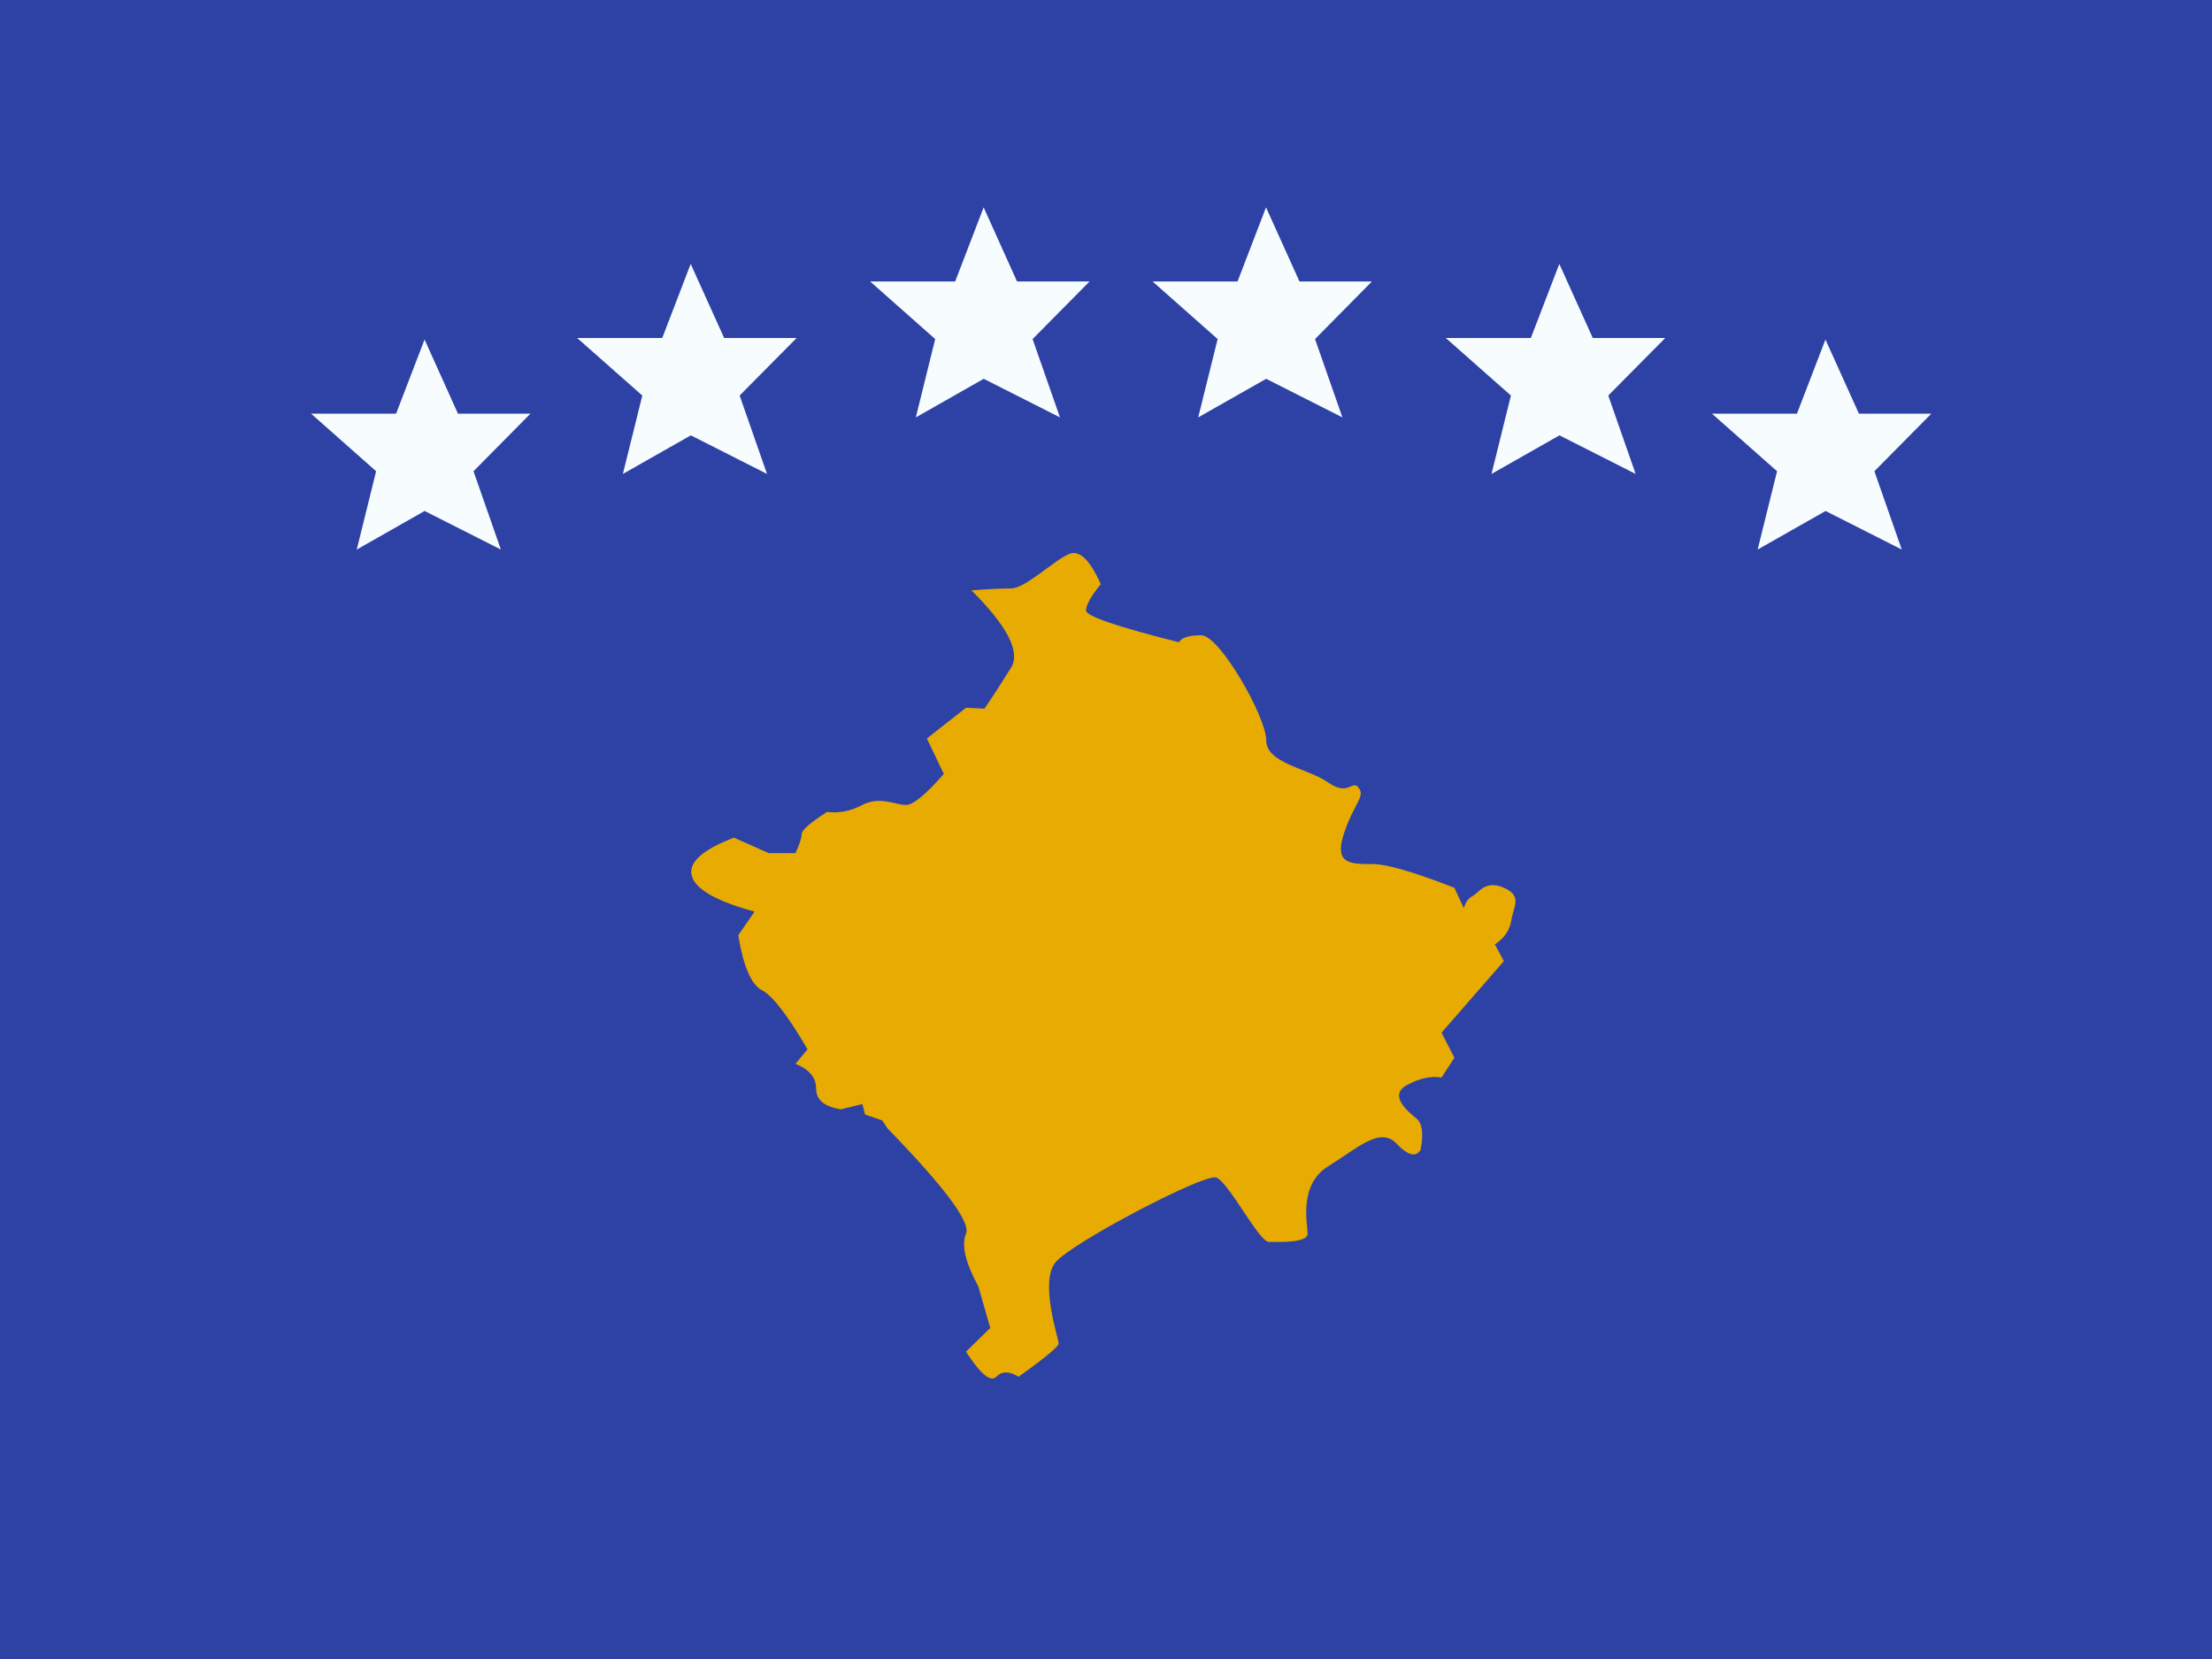
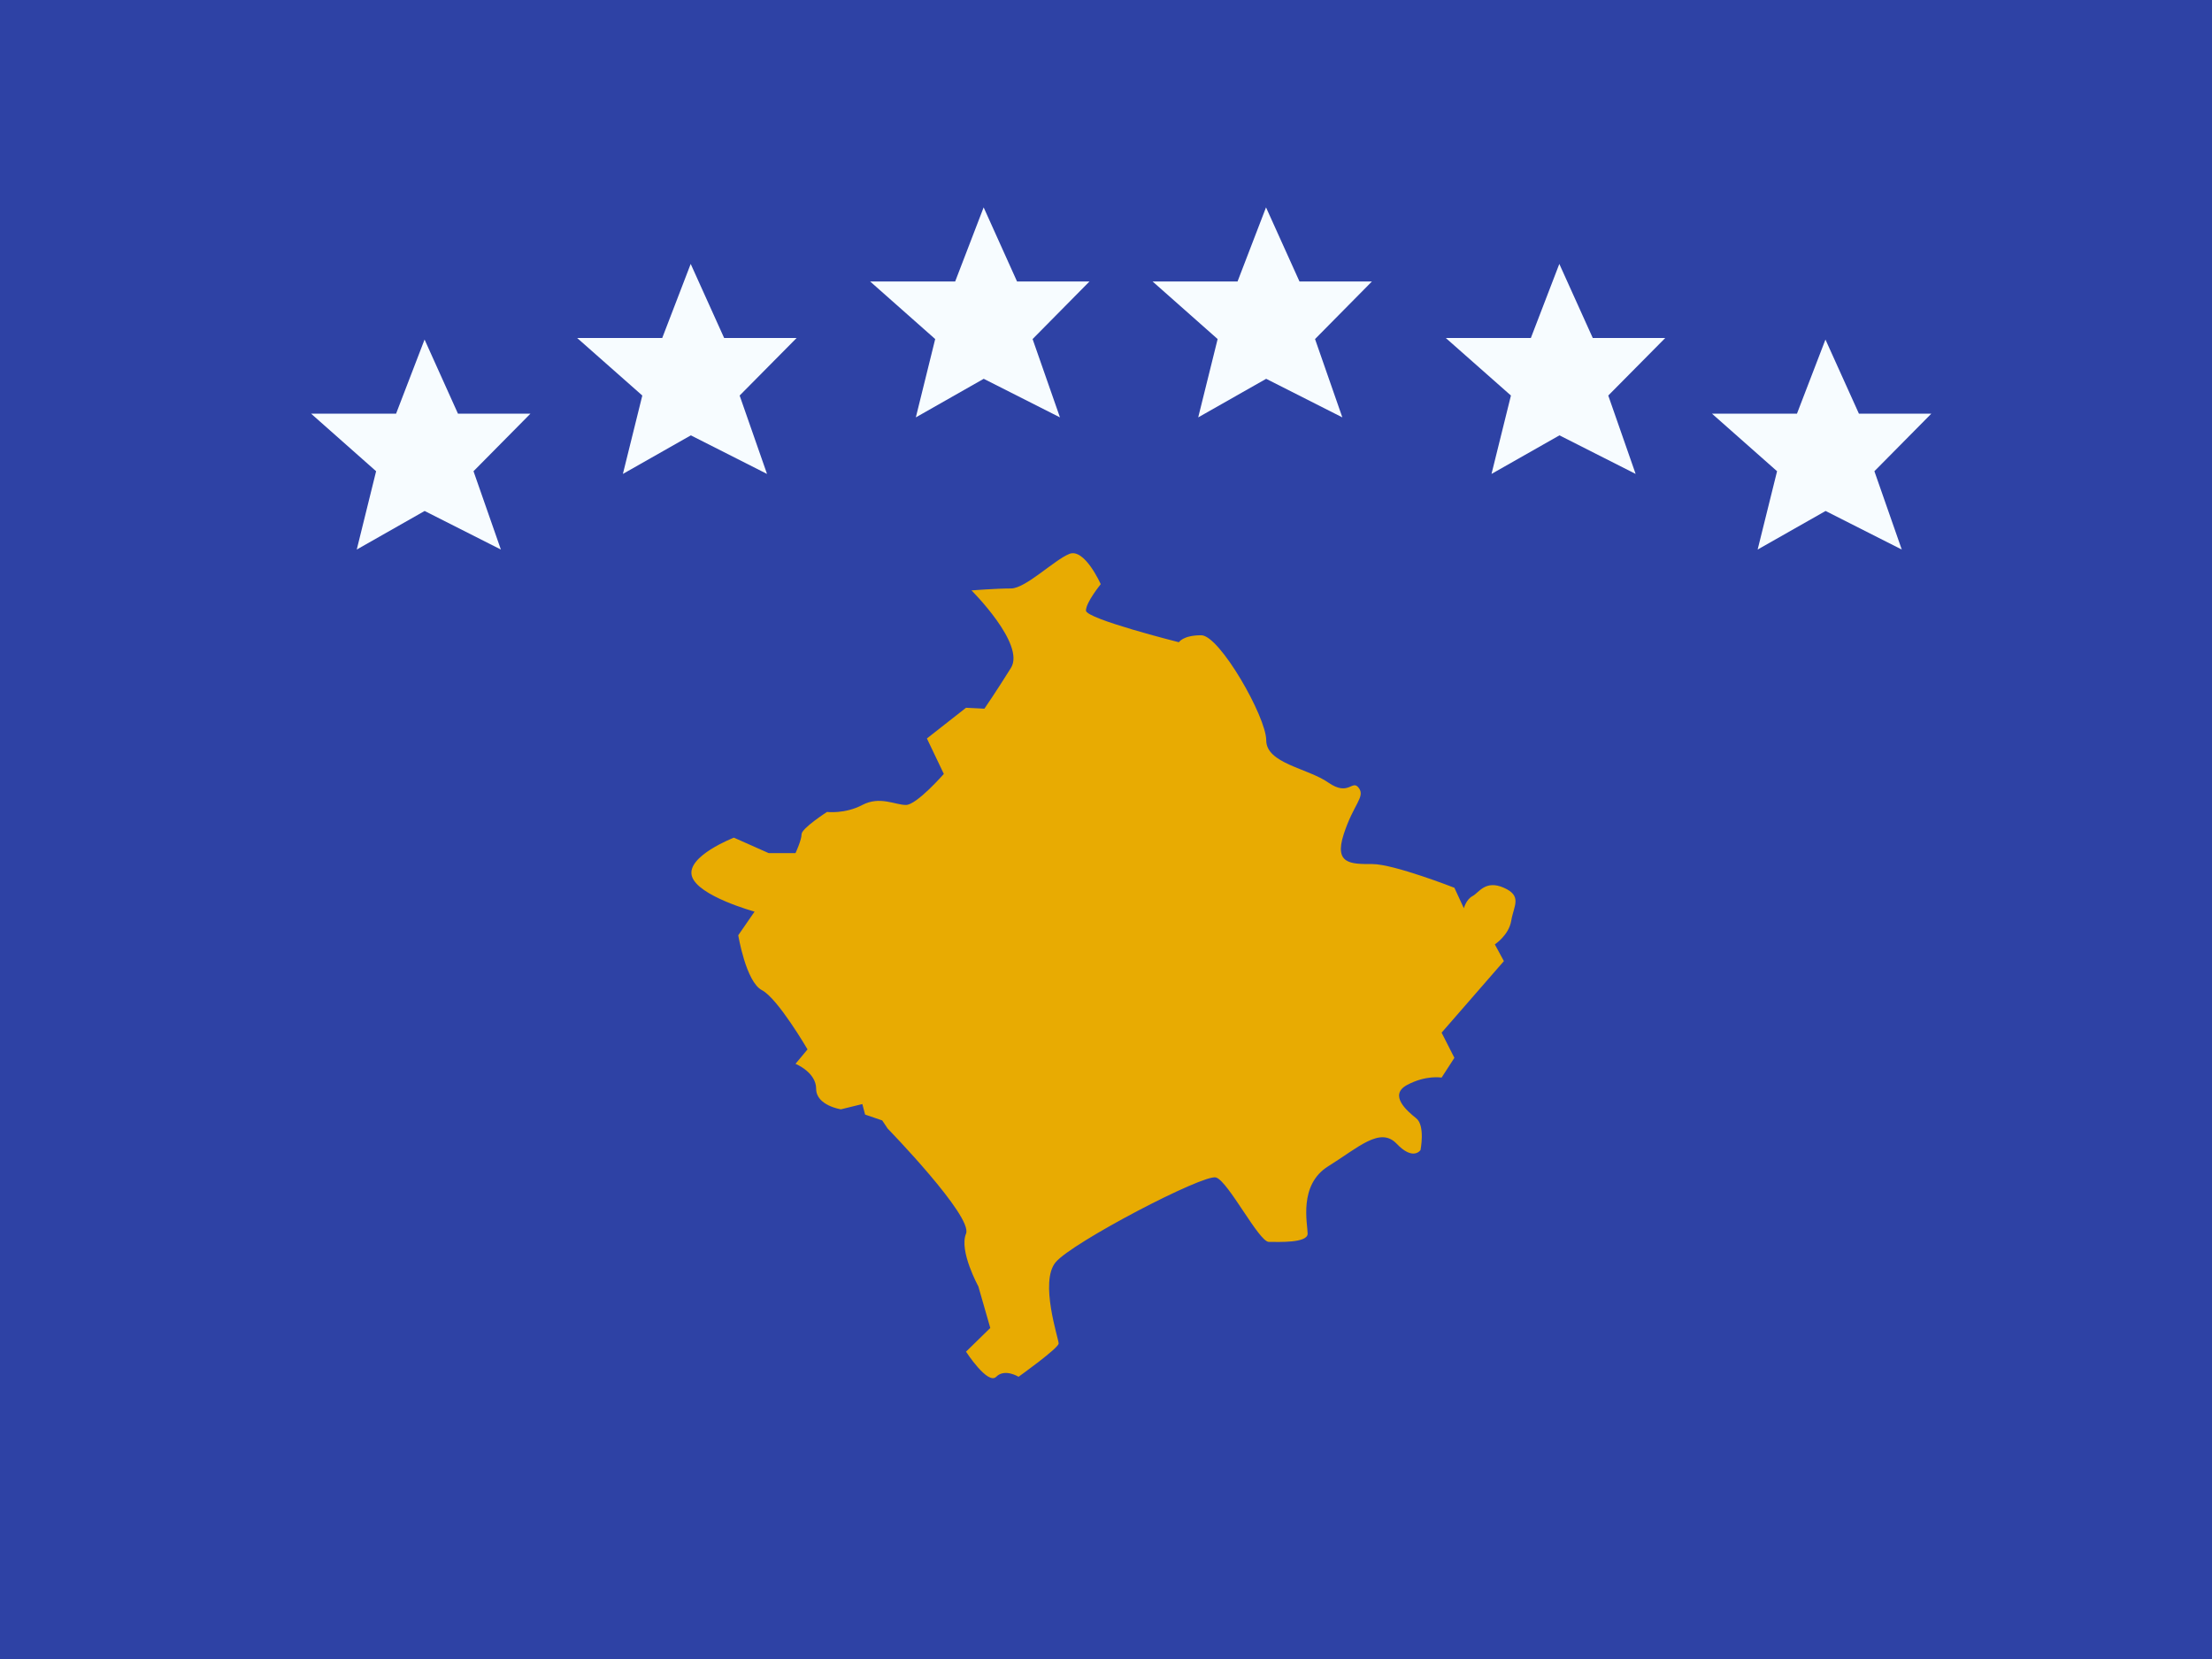
- <svg xmlns="http://www.w3.org/2000/svg" xmlns:xlink="http://www.w3.org/1999/xlink" width="32" height="24" viewBox="0 0 32 24">
-   <defs>
-     <rect id="xk---kosovo-a" width="32" height="24" x="0" y="0" />
-   </defs>
-   <g fill="none" fill-rule="evenodd">
-     <mask id="xk---kosovo-b" fill="#fff">
-       <use xlink:href="#xk---kosovo-a" />
-     </mask>
-     <g mask="url(#xk---kosovo-b)">
-       <polygon fill="#2E42A5" points="0 0 32 0 32 24 0 24" />
-       <path fill="#E8AB02" fill-rule="nonzero" d="M14.412,19.917 C14.494,19.834 14.601,19.834 14.735,19.917 C15.121,19.641 15.315,19.48 15.315,19.435 C15.315,19.367 15.035,18.545 15.27,18.261 C15.506,17.976 17.415,16.978 17.592,17.034 C17.77,17.091 18.212,17.966 18.356,17.966 C18.5,17.966 18.917,17.985 18.917,17.847 C18.917,17.708 18.78,17.141 19.216,16.871 C19.652,16.6 19.965,16.294 20.205,16.546 C20.366,16.715 20.48,16.745 20.55,16.637 C20.597,16.401 20.576,16.248 20.488,16.178 C20.356,16.073 20.084,15.841 20.357,15.695 C20.539,15.598 20.705,15.562 20.854,15.589 L21.04,15.302 L20.854,14.939 L21.756,13.904 L21.625,13.662 C21.761,13.574 21.84,13.459 21.863,13.317 C21.897,13.106 22.027,12.963 21.756,12.843 C21.486,12.724 21.394,12.916 21.303,12.963 C21.242,12.994 21.2,13.053 21.177,13.139 L21.04,12.843 C20.456,12.615 20.061,12.5 19.854,12.5 C19.544,12.5 19.297,12.505 19.439,12.068 C19.581,11.63 19.754,11.529 19.657,11.399 C19.56,11.268 19.515,11.529 19.216,11.321 C18.917,11.112 18.318,11.046 18.318,10.709 C18.318,10.372 17.644,9.19 17.378,9.19 C17.2,9.19 17.093,9.224 17.055,9.291 C16.159,9.066 15.711,8.913 15.711,8.833 C15.711,8.753 15.782,8.625 15.924,8.451 C15.768,8.1 15.617,7.954 15.47,8.013 C15.25,8.101 14.838,8.513 14.625,8.513 C14.483,8.513 14.293,8.522 14.054,8.541 C14.577,9.061 14.767,9.434 14.625,9.662 C14.483,9.89 14.355,10.087 14.241,10.252 L13.975,10.239 L13.409,10.683 L13.654,11.196 C13.392,11.495 13.209,11.645 13.106,11.645 C12.95,11.645 12.728,11.512 12.475,11.645 C12.307,11.734 12.137,11.768 11.964,11.746 C11.718,11.904 11.596,12.011 11.596,12.068 C11.596,12.124 11.566,12.216 11.508,12.342 L11.121,12.342 L10.617,12.118 C10.156,12.296 9.953,12.481 10.009,12.674 C10.064,12.867 10.367,13.038 10.916,13.188 L10.68,13.53 C10.754,13.98 10.868,14.244 11.022,14.324 C11.176,14.404 11.396,14.689 11.682,15.18 L11.508,15.39 C11.708,15.47 11.807,15.59 11.807,15.751 C11.807,15.912 11.927,16.011 12.166,16.048 L12.475,15.972 L12.515,16.124 L12.763,16.209 L12.841,16.326 C13.666,17.175 14.044,17.682 13.975,17.847 C13.906,18.012 13.965,18.266 14.153,18.609 L14.326,19.211 L13.975,19.554 C14.185,19.879 14.331,20 14.412,19.917 Z" />
-       <path fill="#F7FCFF" d="M26.41,7.392 L25.427,7.95 L25.708,6.817 L24.766,5.984 L25.996,5.984 L26.408,4.912 L26.892,5.984 L27.94,5.984 L27.116,6.817 L27.512,7.95 L26.41,7.392 Z M22.56,6.298 L21.577,6.856 L21.858,5.722 L20.916,4.89 L22.146,4.89 L22.558,3.818 L23.042,4.89 L24.09,4.89 L23.266,5.722 L23.662,6.856 L22.56,6.298 Z M18.317,5.48 L17.334,6.038 L17.615,4.905 L16.674,4.072 L17.903,4.072 L18.315,3 L18.799,4.072 L19.847,4.072 L19.024,4.905 L19.42,6.038 L18.317,5.48 Z M6.143,7.392 L5.161,7.95 L5.441,6.817 L4.5,5.984 L5.73,5.984 L6.142,4.912 L6.625,5.984 L7.674,5.984 L6.85,6.817 L7.246,7.95 L6.143,7.392 Z M9.994,6.298 L9.011,6.856 L9.292,5.722 L8.35,4.89 L9.58,4.89 L9.992,3.818 L10.476,4.89 L11.524,4.89 L10.7,5.722 L11.096,6.856 L9.994,6.298 Z M14.231,5.48 L13.249,6.038 L13.529,4.905 L12.588,4.072 L13.818,4.072 L14.23,3 L14.713,4.072 L15.762,4.072 L14.938,4.905 L15.334,6.038 L14.231,5.48 Z" />
-     </g>
+ <svg xmlns="http://www.w3.org/2000/svg" width="32" height="24" viewBox="0 0 32 24" fill="none">
+   <mask id="mask0" mask-type="alpha" maskUnits="userSpaceOnUse" x="0" y="0" width="32" height="24">
+     <rect width="32" height="24" fill="white" />
+   </mask>
+   <g mask="url(#mask0)">
+     <path fill-rule="evenodd" clip-rule="evenodd" d="M0 0H32V24H0V0Z" fill="#2E42A5" />
+     <path d="M14.412 19.917C14.534 19.793 14.735 19.917 14.735 19.917C14.735 19.917 15.315 19.503 15.315 19.435C15.315 19.367 15.035 18.545 15.271 18.261C15.506 17.976 17.415 16.978 17.592 17.034C17.77 17.091 18.212 17.966 18.356 17.966C18.5 17.966 18.917 17.985 18.917 17.847C18.917 17.708 18.78 17.141 19.216 16.871C19.652 16.6 19.965 16.294 20.205 16.546C20.446 16.799 20.55 16.637 20.55 16.637C20.55 16.637 20.62 16.283 20.488 16.178C20.356 16.073 20.084 15.841 20.357 15.695C20.63 15.549 20.855 15.589 20.855 15.589L21.04 15.303L20.855 14.939L21.756 13.904L21.625 13.662C21.625 13.662 21.829 13.529 21.863 13.317C21.897 13.106 22.027 12.963 21.756 12.843C21.486 12.724 21.394 12.916 21.303 12.963C21.211 13.01 21.177 13.139 21.177 13.139L21.04 12.843C21.04 12.843 20.164 12.5 19.854 12.5C19.544 12.5 19.297 12.505 19.439 12.068C19.581 11.63 19.754 11.529 19.657 11.399C19.56 11.268 19.515 11.529 19.216 11.321C18.917 11.112 18.318 11.046 18.318 10.709C18.318 10.372 17.644 9.19 17.378 9.19C17.112 9.19 17.055 9.291 17.055 9.291C17.055 9.291 15.71 8.953 15.71 8.833C15.71 8.713 15.924 8.451 15.924 8.451C15.924 8.451 15.69 7.925 15.47 8.013C15.25 8.101 14.838 8.513 14.625 8.513C14.412 8.513 14.054 8.541 14.054 8.541C14.054 8.541 14.838 9.321 14.625 9.662C14.412 10.004 14.241 10.252 14.241 10.252L13.975 10.239L13.409 10.683L13.654 11.196C13.654 11.196 13.261 11.645 13.106 11.645C12.95 11.645 12.728 11.512 12.475 11.645C12.223 11.778 11.964 11.746 11.964 11.746C11.964 11.746 11.596 11.983 11.596 12.068C11.596 12.153 11.508 12.342 11.508 12.342H11.121L10.617 12.118C10.617 12.118 9.926 12.385 10.009 12.674C10.092 12.963 10.916 13.188 10.916 13.188L10.68 13.53C10.68 13.53 10.791 14.204 11.022 14.324C11.253 14.444 11.682 15.181 11.682 15.181L11.508 15.39C11.508 15.39 11.807 15.51 11.807 15.752C11.807 15.993 12.165 16.048 12.165 16.048L12.475 15.972L12.515 16.124L12.763 16.209L12.841 16.326C12.841 16.326 14.079 17.599 13.975 17.847C13.871 18.095 14.153 18.609 14.153 18.609L14.326 19.211L13.975 19.554C13.975 19.554 14.29 20.041 14.412 19.917Z" fill="#E8AB02" />
+     <path fill-rule="evenodd" clip-rule="evenodd" d="M18.317 5.48L17.334 6.038L17.615 4.905L16.674 4.072H17.903L18.315 3L18.799 4.072H19.847L19.024 4.905L19.419 6.038L18.317 5.48ZM21.577 6.856L22.56 6.298L23.662 6.856L23.266 5.722L24.09 4.89H23.042L22.558 3.818L22.146 4.89H20.916L21.858 5.722L21.577 6.856ZM25.427 7.95L26.41 7.392L27.512 7.95L27.116 6.817L27.94 5.984H26.892L26.408 4.912L25.996 5.984H24.766L25.708 6.817L25.427 7.95ZM5.161 7.95L6.143 7.392L7.246 7.95L6.85 6.817L7.674 5.984H6.625L6.142 4.912L5.73 5.984H4.5L5.441 6.817L5.161 7.95ZM9.994 6.298L9.011 6.856L9.292 5.722L8.35 4.89H9.58L9.992 3.818L10.476 4.89H11.524L10.7 5.722L11.096 6.856L9.994 6.298ZM13.249 6.038L14.231 5.48L15.334 6.038L14.938 4.905L15.761 4.072H14.713L14.23 3L13.818 4.072H12.588L13.529 4.905L13.249 6.038Z" fill="#F7FCFF" />
  </g>
</svg>
